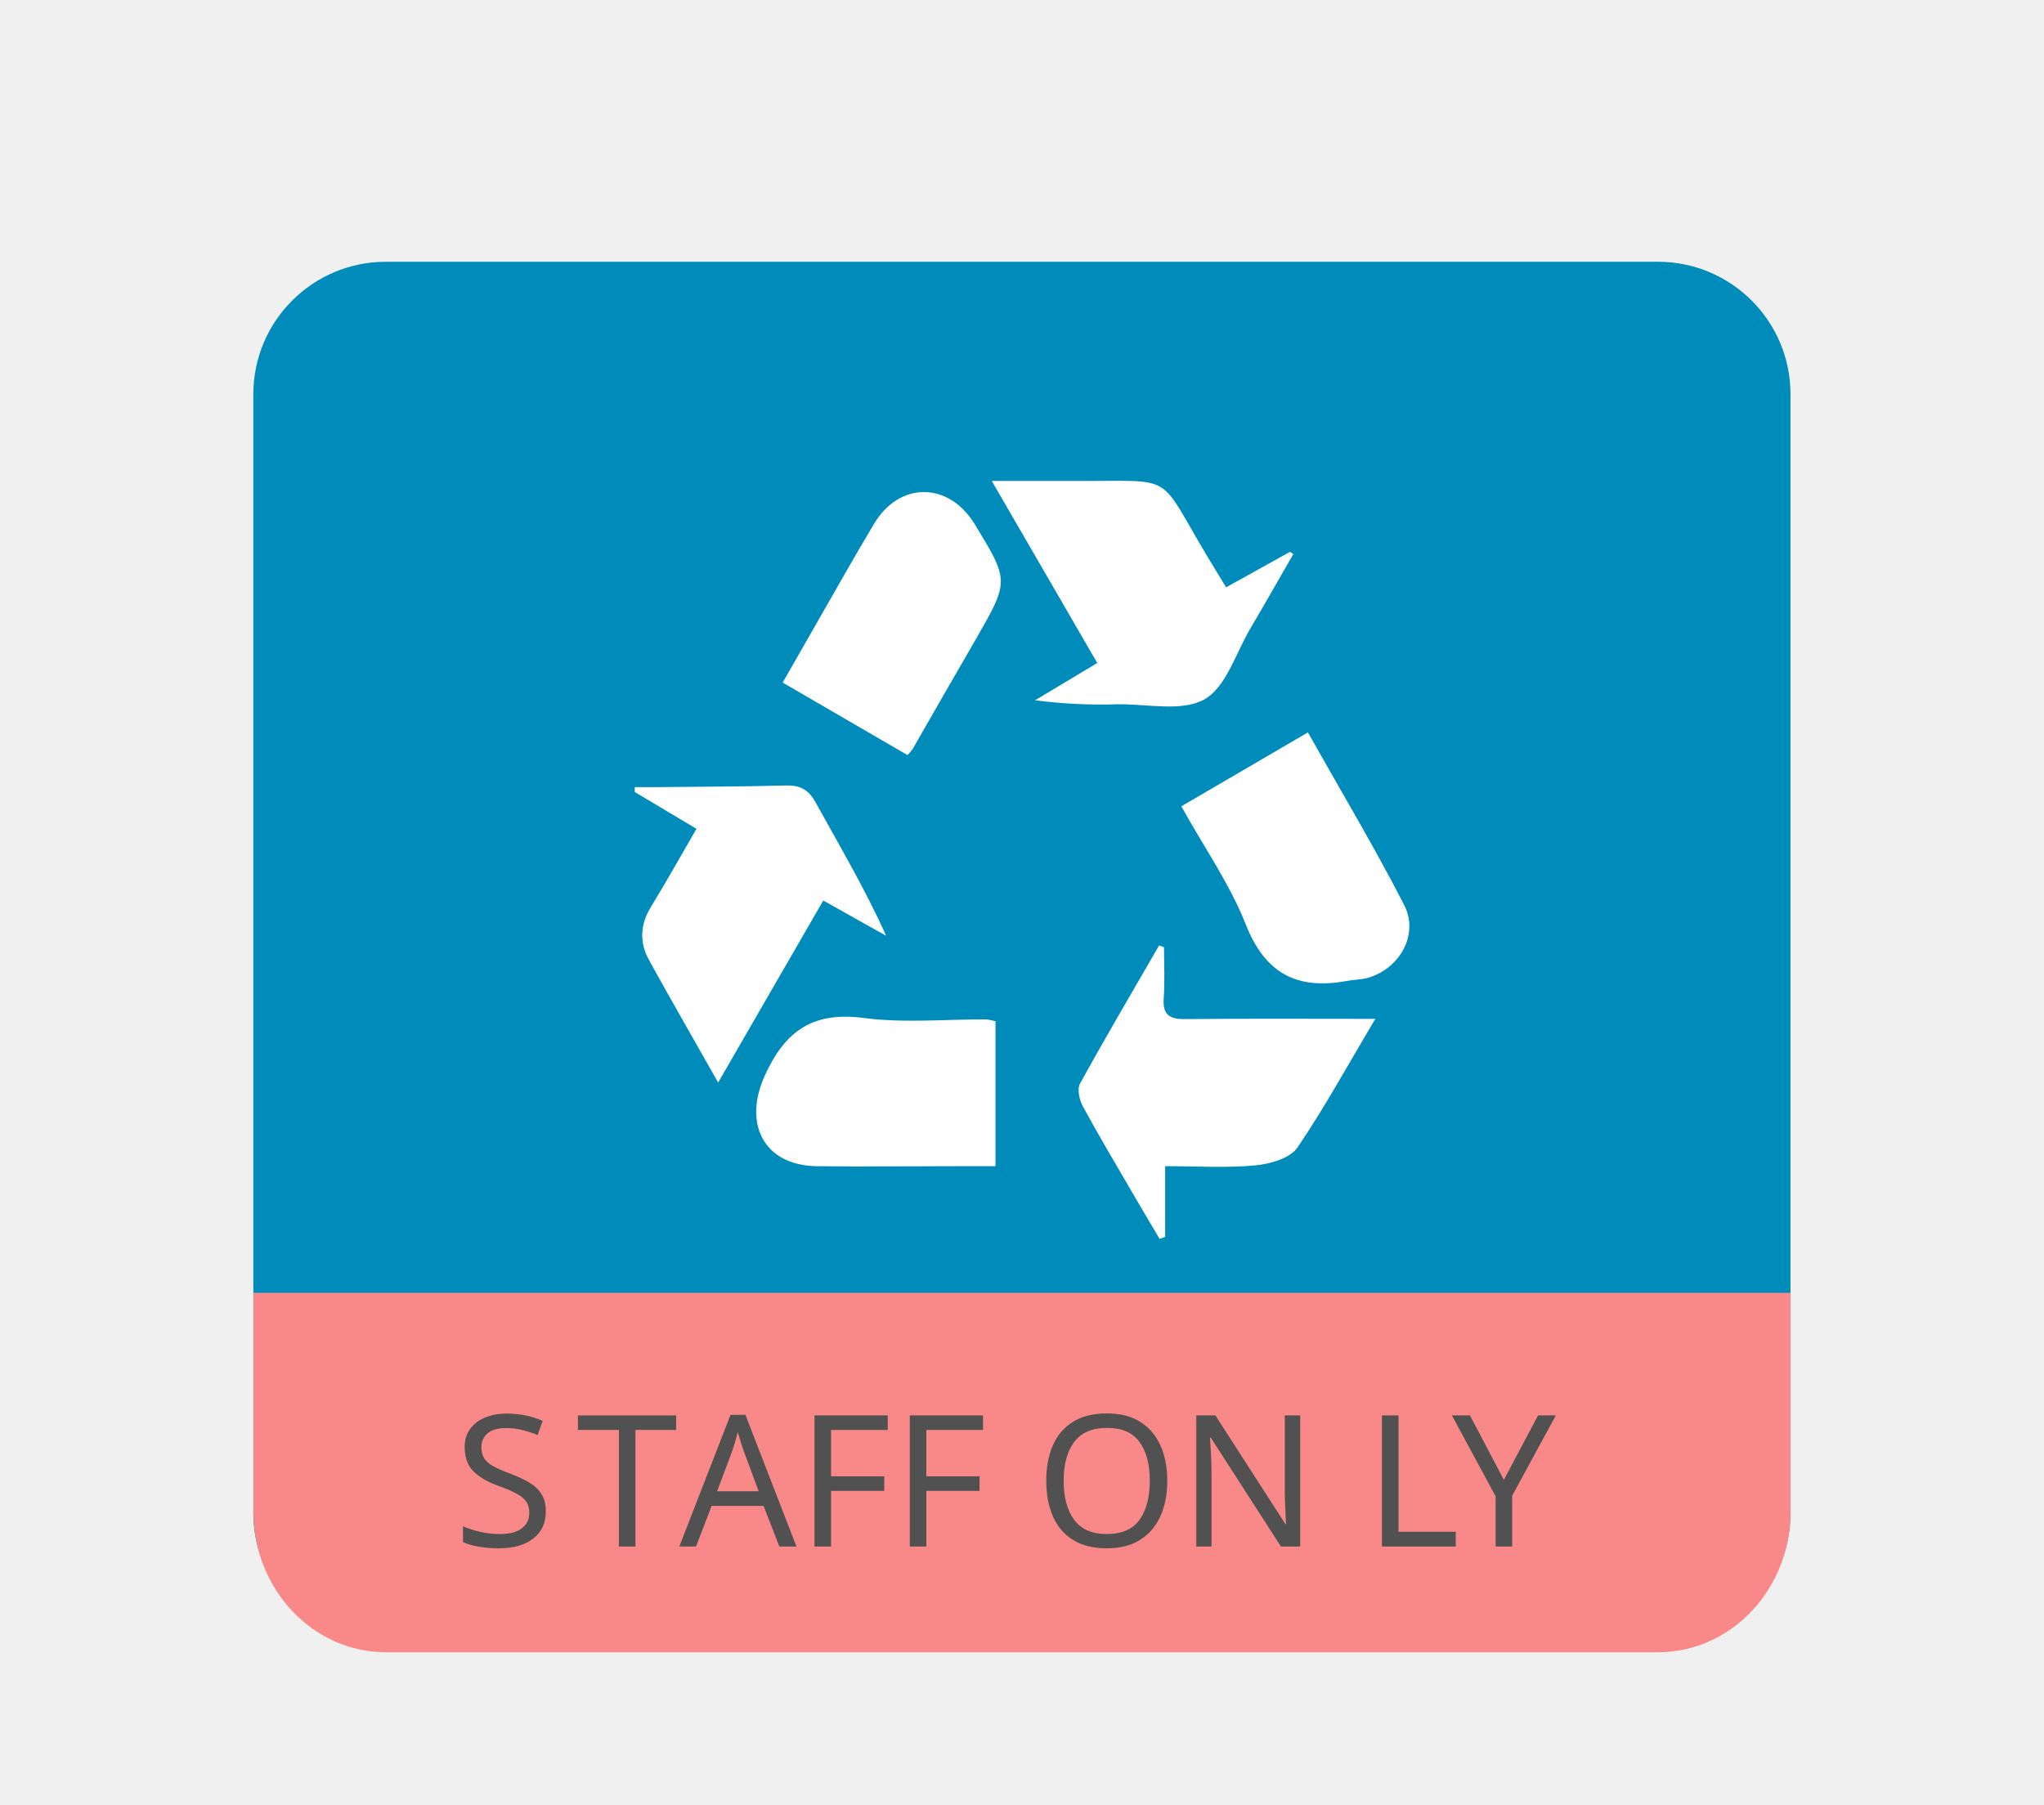
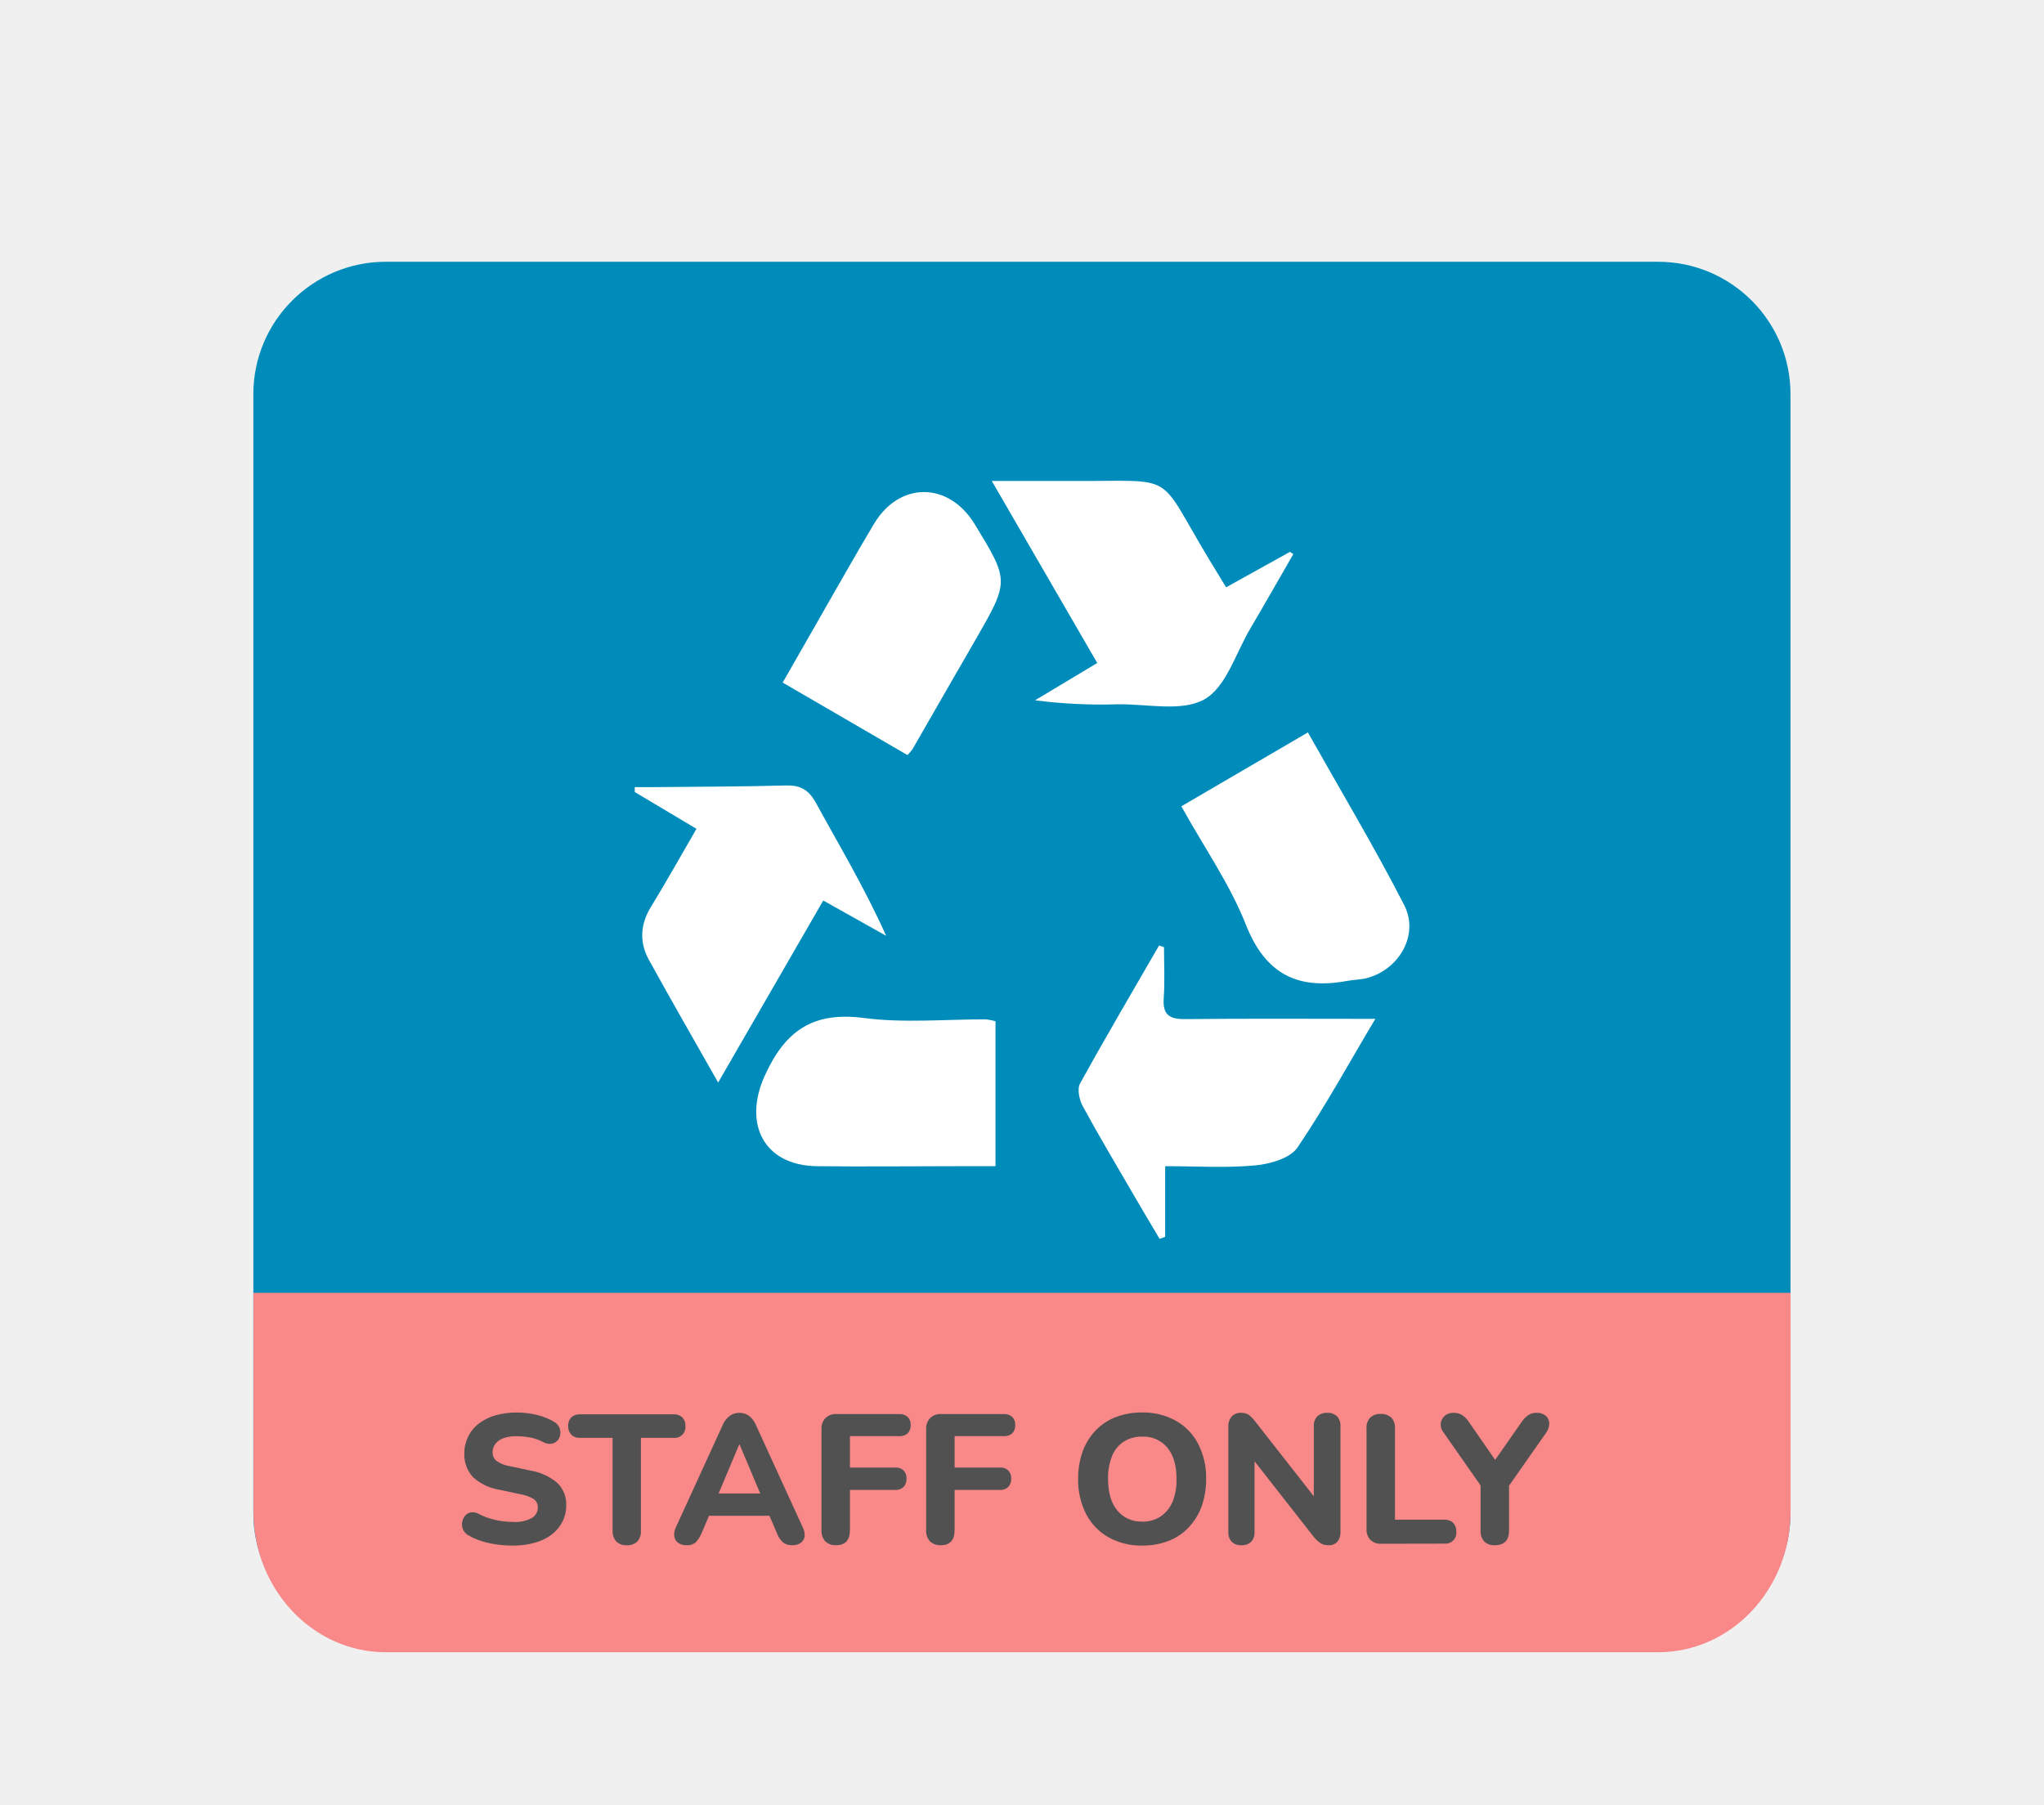
<svg xmlns="http://www.w3.org/2000/svg" viewBox="0 0 512 452.12">
  <defs>
-     <style>.cls-1{fill:none;}.cls-2{fill:#008cba;}.cls-3{fill:#fff;}.cls-4{clip-path:url(#clip-path);}.cls-5{fill:#f98888;}.cls-6{font-size:46px;fill:#515151;font-family:ArialRoundedMTBold, Arial Rounded MT Bold;}.cls-7{letter-spacing:-0.06em;}.cls-8{letter-spacing:-0.13em;}</style>
-     <clipPath id="clip-path">
-       <path class="cls-1" d="M415.33,413.93H96.67c-18.33,0-33.19-15.79-33.19-35.27V80.81c0-19.48,14.86-35.28,33.19-35.28H415.33c18.33,0,33.19,15.8,33.19,35.28V378.66C448.52,398.14,433.66,413.93,415.33,413.93Z" />
+     <style>.a{fill:none;}.b{fill:#008cba;}.c{fill:#fff;}.d{clip-path:url(#a);}.e{fill:#f98888;}.f{fill:#515151;}</style>
+     <clipPath id="a">
+       <path class="a" d="M415.33,413.93H96.67c-18.33,0-33.19-15.79-33.19-35.27V80.81c0-19.48,14.86-35.28,33.19-35.28H415.33c18.33,0,33.19,15.8,33.19,35.28V378.66C448.52,398.14,433.66,413.93,415.33,413.93Z" />
    </clipPath>
  </defs>
-   <g id="Layer_31" data-name="Layer 31">
-     <rect class="cls-2" x="63.46" y="65.58" width="385.04" height="346.68" rx="33.19" />
-     <path class="cls-3" d="M274.85,166.1l-26.42-45.61c6.92,0,13.54,0,20.15,0,26.62.17,20.83-2.69,34.21,19.52,1.38,2.3,2.79,4.59,4.34,7.13l16-8.89.83.57c-3.6,6.24-7.14,12.5-10.8,18.7s-6.05,14.65-11.48,17.69c-5.67,3.17-14.3,1.13-21.64,1.23a129.26,129.26,0,0,1-20.77-1Z" />
-     <path class="cls-3" d="M291.57,237.3c0,4.25.23,8.52-.07,12.75s1.45,5.3,5.4,5.26c15.65-.16,31.3-.06,47.61-.06C338,266.13,332,277.16,325,287.49c-1.85,2.69-6.84,4.12-10.55,4.47-7.26.68-14.64.2-22.59.2v17.7l-1.4.5c-2.07-3.51-4.17-7-6.22-10.54-4.37-7.53-8.84-15-13-22.65-.88-1.61-1.47-4.33-.7-5.71,6.4-11.64,13.16-23.09,19.8-34.6Z" />
-     <path class="cls-3" d="M179.89,271.2c-5.95-10.5-11.74-20.56-17.34-30.72-2.41-4.39-2.21-8.83.48-13.24,3.83-6.26,7.41-12.67,11.43-19.6L159,198.42l0-1.23c1.95,0,3.89,0,5.83,0,10.66-.11,21.33-.12,32-.41,3.51-.1,5.66,1,7.42,4.14,6,10.93,12.41,21.68,17.72,33.52l-15.75-8.84C197.35,240.93,188.76,255.82,179.89,271.2Z" />
-     <path class="cls-3" d="M295.91,202l31.71-18.51c8.19,14.57,16.62,28.65,24.1,43.22,3.79,7.36-1.09,16-9.12,18.27-1.65.47-3.43.44-5.13.76-12.37,2.29-20.49-1.65-25.4-14.11C308.07,221.5,301.63,212.3,295.91,202Z" />
-     <path class="cls-3" d="M249.36,255.85v36.31h-10c-11.61,0-23.21.14-34.82,0-13.18-.21-18.43-10.58-13-22.61,5.11-11.33,12.09-16.18,24.82-14.52,10.08,1.32,20.47.31,30.72.35A15.29,15.29,0,0,1,249.36,255.85Z" />
-     <path class="cls-3" d="M227.32,189.17,196.05,171c3-5.19,5.8-10.16,8.65-15.12,4.72-8.22,9.36-16.5,14.23-24.64,6.4-10.69,18.72-10.59,25.23.09,8.64,14.19,8.65,14.2.36,28.66q-8,13.84-15.93,27.68A16.88,16.88,0,0,1,227.32,189.17Z" />
-     <g class="cls-4">
-       <rect class="cls-5" x="55.49" y="323.88" width="397.13" height="90.95" />
-     </g>
-     <text class="cls-6" transform="translate(113.63 387.44)">S<tspan class="cls-7" x="30.68" y="0">T</tspan>
-       <tspan x="56.53" y="0">AFF ON</tspan>
-       <tspan class="cls-8" x="228.07" y="0">L</tspan>
-       <tspan x="250.06" y="0">Y</tspan>
-     </text>
+   <rect class="b" x="63.46" y="65.58" width="385.04" height="346.68" rx="33.19" />
+   <path class="c" d="M274.85,166.1l-26.42-45.61c6.92,0,13.54,0,20.15,0,26.62.17,20.83-2.69,34.21,19.52,1.38,2.3,2.79,4.59,4.34,7.13l16-8.89.83.57c-3.6,6.24-7.14,12.5-10.8,18.7s-6.05,14.65-11.48,17.69c-5.67,3.17-14.3,1.13-21.64,1.23a129.26,129.26,0,0,1-20.77-1Z" />
+   <path class="c" d="M291.57,237.3c0,4.25.23,8.52-.07,12.75s1.45,5.3,5.4,5.26c15.65-.16,31.3-.06,47.61-.06C338,266.13,332,277.16,325,287.49c-1.85,2.69-6.84,4.12-10.55,4.47-7.26.68-14.64.2-22.59.2v17.7l-1.4.5c-2.07-3.51-4.17-7-6.22-10.54-4.37-7.53-8.84-15-13-22.65-.88-1.61-1.47-4.33-.7-5.71,6.4-11.64,13.16-23.09,19.8-34.6Z" />
+   <path class="c" d="M179.89,271.2c-5.95-10.5-11.74-20.56-17.34-30.72-2.41-4.39-2.21-8.83.48-13.24,3.83-6.26,7.41-12.67,11.43-19.6L159,198.42l0-1.23c1.95,0,3.89,0,5.83,0,10.66-.11,21.33-.12,32-.41,3.51-.1,5.66,1,7.42,4.14,6,10.93,12.41,21.68,17.72,33.52l-15.75-8.84C197.35,240.93,188.76,255.82,179.89,271.2Z" />
+   <path class="c" d="M295.91,202l31.71-18.51c8.19,14.57,16.62,28.65,24.1,43.22,3.79,7.36-1.09,16-9.12,18.27-1.65.47-3.43.44-5.13.76-12.37,2.29-20.49-1.65-25.4-14.11C308.07,221.5,301.63,212.3,295.91,202Z" />
+   <path class="c" d="M249.36,255.85v36.31h-10c-11.61,0-23.21.14-34.82,0-13.18-.21-18.43-10.58-13-22.61,5.11-11.33,12.09-16.18,24.82-14.52,10.08,1.32,20.47.31,30.72.35A15.29,15.29,0,0,1,249.36,255.85Z" />
+   <path class="c" d="M227.32,189.17,196.05,171c3-5.19,5.8-10.16,8.65-15.12,4.72-8.22,9.36-16.5,14.23-24.64,6.4-10.69,18.72-10.59,25.23.09,8.64,14.19,8.65,14.2.36,28.66q-8,13.84-15.93,27.68A16.88,16.88,0,0,1,227.32,189.17Z" />
+   <g class="d">
+     <rect class="e" x="55.49" y="323.88" width="397.13" height="90.95" />
  </g>
+   <path class="f" d="M128.49,387.21a29.92,29.92,0,0,1-4-.27,23.8,23.8,0,0,1-3.8-.83,16.07,16.07,0,0,1-3.2-1.38,3.18,3.18,0,0,1-1.47-1.45,3.21,3.21,0,0,1-.27-1.82,3.61,3.61,0,0,1,.66-1.63,2.41,2.41,0,0,1,1.45-.92,2.89,2.89,0,0,1,2,.34,17.07,17.07,0,0,0,4.16,1.52,19.91,19.91,0,0,0,4.44.51,8.75,8.75,0,0,0,4.79-1,3,3,0,0,0,1.47-2.58,2.51,2.51,0,0,0-1-2.14,9.49,9.49,0,0,0-3.56-1.26l-5.2-1.11a12.48,12.48,0,0,1-6.53-3.19,8.2,8.2,0,0,1-2.12-5.87,9.34,9.34,0,0,1,3.61-7.48,12.15,12.15,0,0,1,4.17-2.06,18.93,18.93,0,0,1,5.38-.72,21.19,21.19,0,0,1,5,.6,15.23,15.23,0,0,1,4.42,1.79,3,3,0,0,1,1.22,1.38,3.41,3.41,0,0,1,.23,1.73,2.74,2.74,0,0,1-.69,1.52,2.71,2.71,0,0,1-1.45.8,3.33,3.33,0,0,1-2.12-.41,11.62,11.62,0,0,0-3.19-1.13,18,18,0,0,0-3.52-.34,9.61,9.61,0,0,0-3.29.5,4.47,4.47,0,0,0-2,1.41,3.38,3.38,0,0,0-.69,2.13,2.72,2.72,0,0,0,.94,2.12,7.54,7.54,0,0,0,3.34,1.33l5.15,1.11a13.82,13.82,0,0,1,6.79,3.1,7.49,7.49,0,0,1,2.23,5.64,9,9,0,0,1-1,4.16,9.29,9.29,0,0,1-2.69,3.17,12.7,12.7,0,0,1-4.14,2A19.62,19.62,0,0,1,128.49,387.21Z" />
+   <path class="f" d="M157,387.12a3.51,3.51,0,0,1-2.63-.94,3.72,3.72,0,0,1-.92-2.69V360.21h-8.09a3,3,0,0,1-2.25-.78,3,3,0,0,1-.79-2.21,2.82,2.82,0,0,1,.79-2.14,3.12,3.12,0,0,1,2.25-.76H168.7a3.09,3.09,0,0,1,2.21.76,2.86,2.86,0,0,1,.78,2.14,2.72,2.72,0,0,1-3,3h-8.15v23.28a3.75,3.75,0,0,1-.89,2.69A3.55,3.55,0,0,1,157,387.12Z" />
+   <path class="f" d="M172,387.12a3.52,3.52,0,0,1-2.09-.57,2.41,2.41,0,0,1-1-1.59,3.86,3.86,0,0,1,.36-2.26l11.83-25.85a5.41,5.41,0,0,1,1.77-2.21,4.3,4.3,0,0,1,4.67,0,5.53,5.53,0,0,1,1.74,2.21l11.83,25.85a4,4,0,0,1,.43,2.28,2.32,2.32,0,0,1-1,1.57,3.4,3.4,0,0,1-2,.57,3.69,3.69,0,0,1-2.42-.71,5.85,5.85,0,0,1-1.49-2.28l-2.76-6.39,2.85,2H175.6l2.85-2-2.72,6.39a8,8,0,0,1-1.47,2.28A3.15,3.15,0,0,1,172,387.12Zm13.15-25.21L179.23,376,178,374.15h14.4l-1.2,1.84-5.93-14.08Z" />
+   <path class="f" d="M209.41,387.12a3.59,3.59,0,0,1-2.7-1,3.81,3.81,0,0,1-.94-2.76v-25.3a3.77,3.77,0,0,1,1-2.8,3.7,3.7,0,0,1,2.76-1h15.68a3,3,0,0,1,2.17.72,2.69,2.69,0,0,1,.73,2,2.81,2.81,0,0,1-.73,2.1,3,3,0,0,1-2.17.71H212.9v7.86h11.32a2.89,2.89,0,0,1,2.11.72,2.77,2.77,0,0,1,.74,2.09,2.8,2.8,0,0,1-.74,2.07,2.85,2.85,0,0,1-2.11.74H212.9v10Q212.9,387.13,209.41,387.12Z" />
+   <path class="f" d="M235.63,387.12a3.59,3.59,0,0,1-2.7-1,3.81,3.81,0,0,1-.94-2.76v-25.3a3.77,3.77,0,0,1,1-2.8,3.7,3.7,0,0,1,2.76-1H251.4a3,3,0,0,1,2.17.72,2.69,2.69,0,0,1,.73,2,2.81,2.81,0,0,1-.73,2.1,3,3,0,0,1-2.17.71H239.12v7.86h11.32a2.89,2.89,0,0,1,2.11.72,2.77,2.77,0,0,1,.74,2.09,2.8,2.8,0,0,1-.74,2.07,2.85,2.85,0,0,1-2.11.74H239.12v10Q239.12,387.13,235.63,387.12Z" />
+   <path class="f" d="M286.09,387.21a16.77,16.77,0,0,1-8.4-2.07,14.09,14.09,0,0,1-5.63-5.84,18.62,18.62,0,0,1-2-8.79,19.89,19.89,0,0,1,1.13-6.85,15,15,0,0,1,3.24-5.29,14,14,0,0,1,5.08-3.36,18.18,18.18,0,0,1,6.56-1.15,16.88,16.88,0,0,1,8.44,2.05,14.13,14.13,0,0,1,5.61,5.8,18.27,18.27,0,0,1,2,8.76,20.06,20.06,0,0,1-1.12,6.9,15.31,15.31,0,0,1-3.27,5.31,13.94,13.94,0,0,1-5.08,3.38A17.93,17.93,0,0,1,286.09,387.21Zm0-6a8,8,0,0,0,4.62-1.29,8.39,8.39,0,0,0,3-3.68,14.35,14.35,0,0,0,1-5.71q0-5.06-2.28-7.84a7.71,7.71,0,0,0-6.32-2.78,8.31,8.31,0,0,0-4.6,1.24,7.82,7.82,0,0,0-2.95,3.61,14.79,14.79,0,0,0-1,5.77c0,3.35.76,6,2.28,7.85A7.64,7.64,0,0,0,286.09,381.19Z" />
+   <path class="f" d="M311,387.12a3.33,3.33,0,0,1-2.46-.85,3.39,3.39,0,0,1-.85-2.51V357.5a3.7,3.7,0,0,1,.85-2.65,3,3,0,0,1,2.28-.9,3.41,3.41,0,0,1,1.91.46,8.6,8.6,0,0,1,1.54,1.52l16.15,20.61H329.1V357.27a3.29,3.29,0,0,1,.87-2.44,3.44,3.44,0,0,1,2.53-.88,3.25,3.25,0,0,1,2.42.88,3.37,3.37,0,0,1,.85,2.44v26.58a3.48,3.48,0,0,1-.78,2.4,2.72,2.72,0,0,1-2.12.87,3.82,3.82,0,0,1-2.05-.48,8.62,8.62,0,0,1-1.68-1.54L313,364.49h1.25v19.27a3.39,3.39,0,0,1-.86,2.51A3.3,3.3,0,0,1,311,387.12Z" />
+   <path class="f" d="M345.89,386.75a3.55,3.55,0,0,1-2.65-1,3.67,3.67,0,0,1-.94-2.67V357.86a3.65,3.65,0,0,1,.92-2.71,3.56,3.56,0,0,1,2.62-.92,3.65,3.65,0,0,1,2.67.92,3.69,3.69,0,0,1,.92,2.71v22.87h12.33a3,3,0,0,1,2.25.78,3,3,0,0,1,.78,2.21,2.73,2.73,0,0,1-3,3Z" />
+   <path class="f" d="M374.41,387.12a3.47,3.47,0,0,1-2.62-.94,3.74,3.74,0,0,1-.92-2.74V370.15l1.47,4.09-10.81-15.46a3,3,0,0,1-.65-2.09,2.91,2.91,0,0,1,.95-1.93,3.28,3.28,0,0,1,2.37-.81,3.91,3.91,0,0,1,2,.53,5.88,5.88,0,0,1,1.72,1.73l7.36,10.62h-1.52l7.41-10.62a6.69,6.69,0,0,1,1.72-1.73,3.76,3.76,0,0,1,2-.53,3.37,3.37,0,0,1,2.31.74,2.53,2.53,0,0,1,.87,1.86,4,4,0,0,1-.74,2.33l-10.76,15.36,1.43-4.09v13.29Q378,387.12,374.41,387.12Z" />
</svg>
